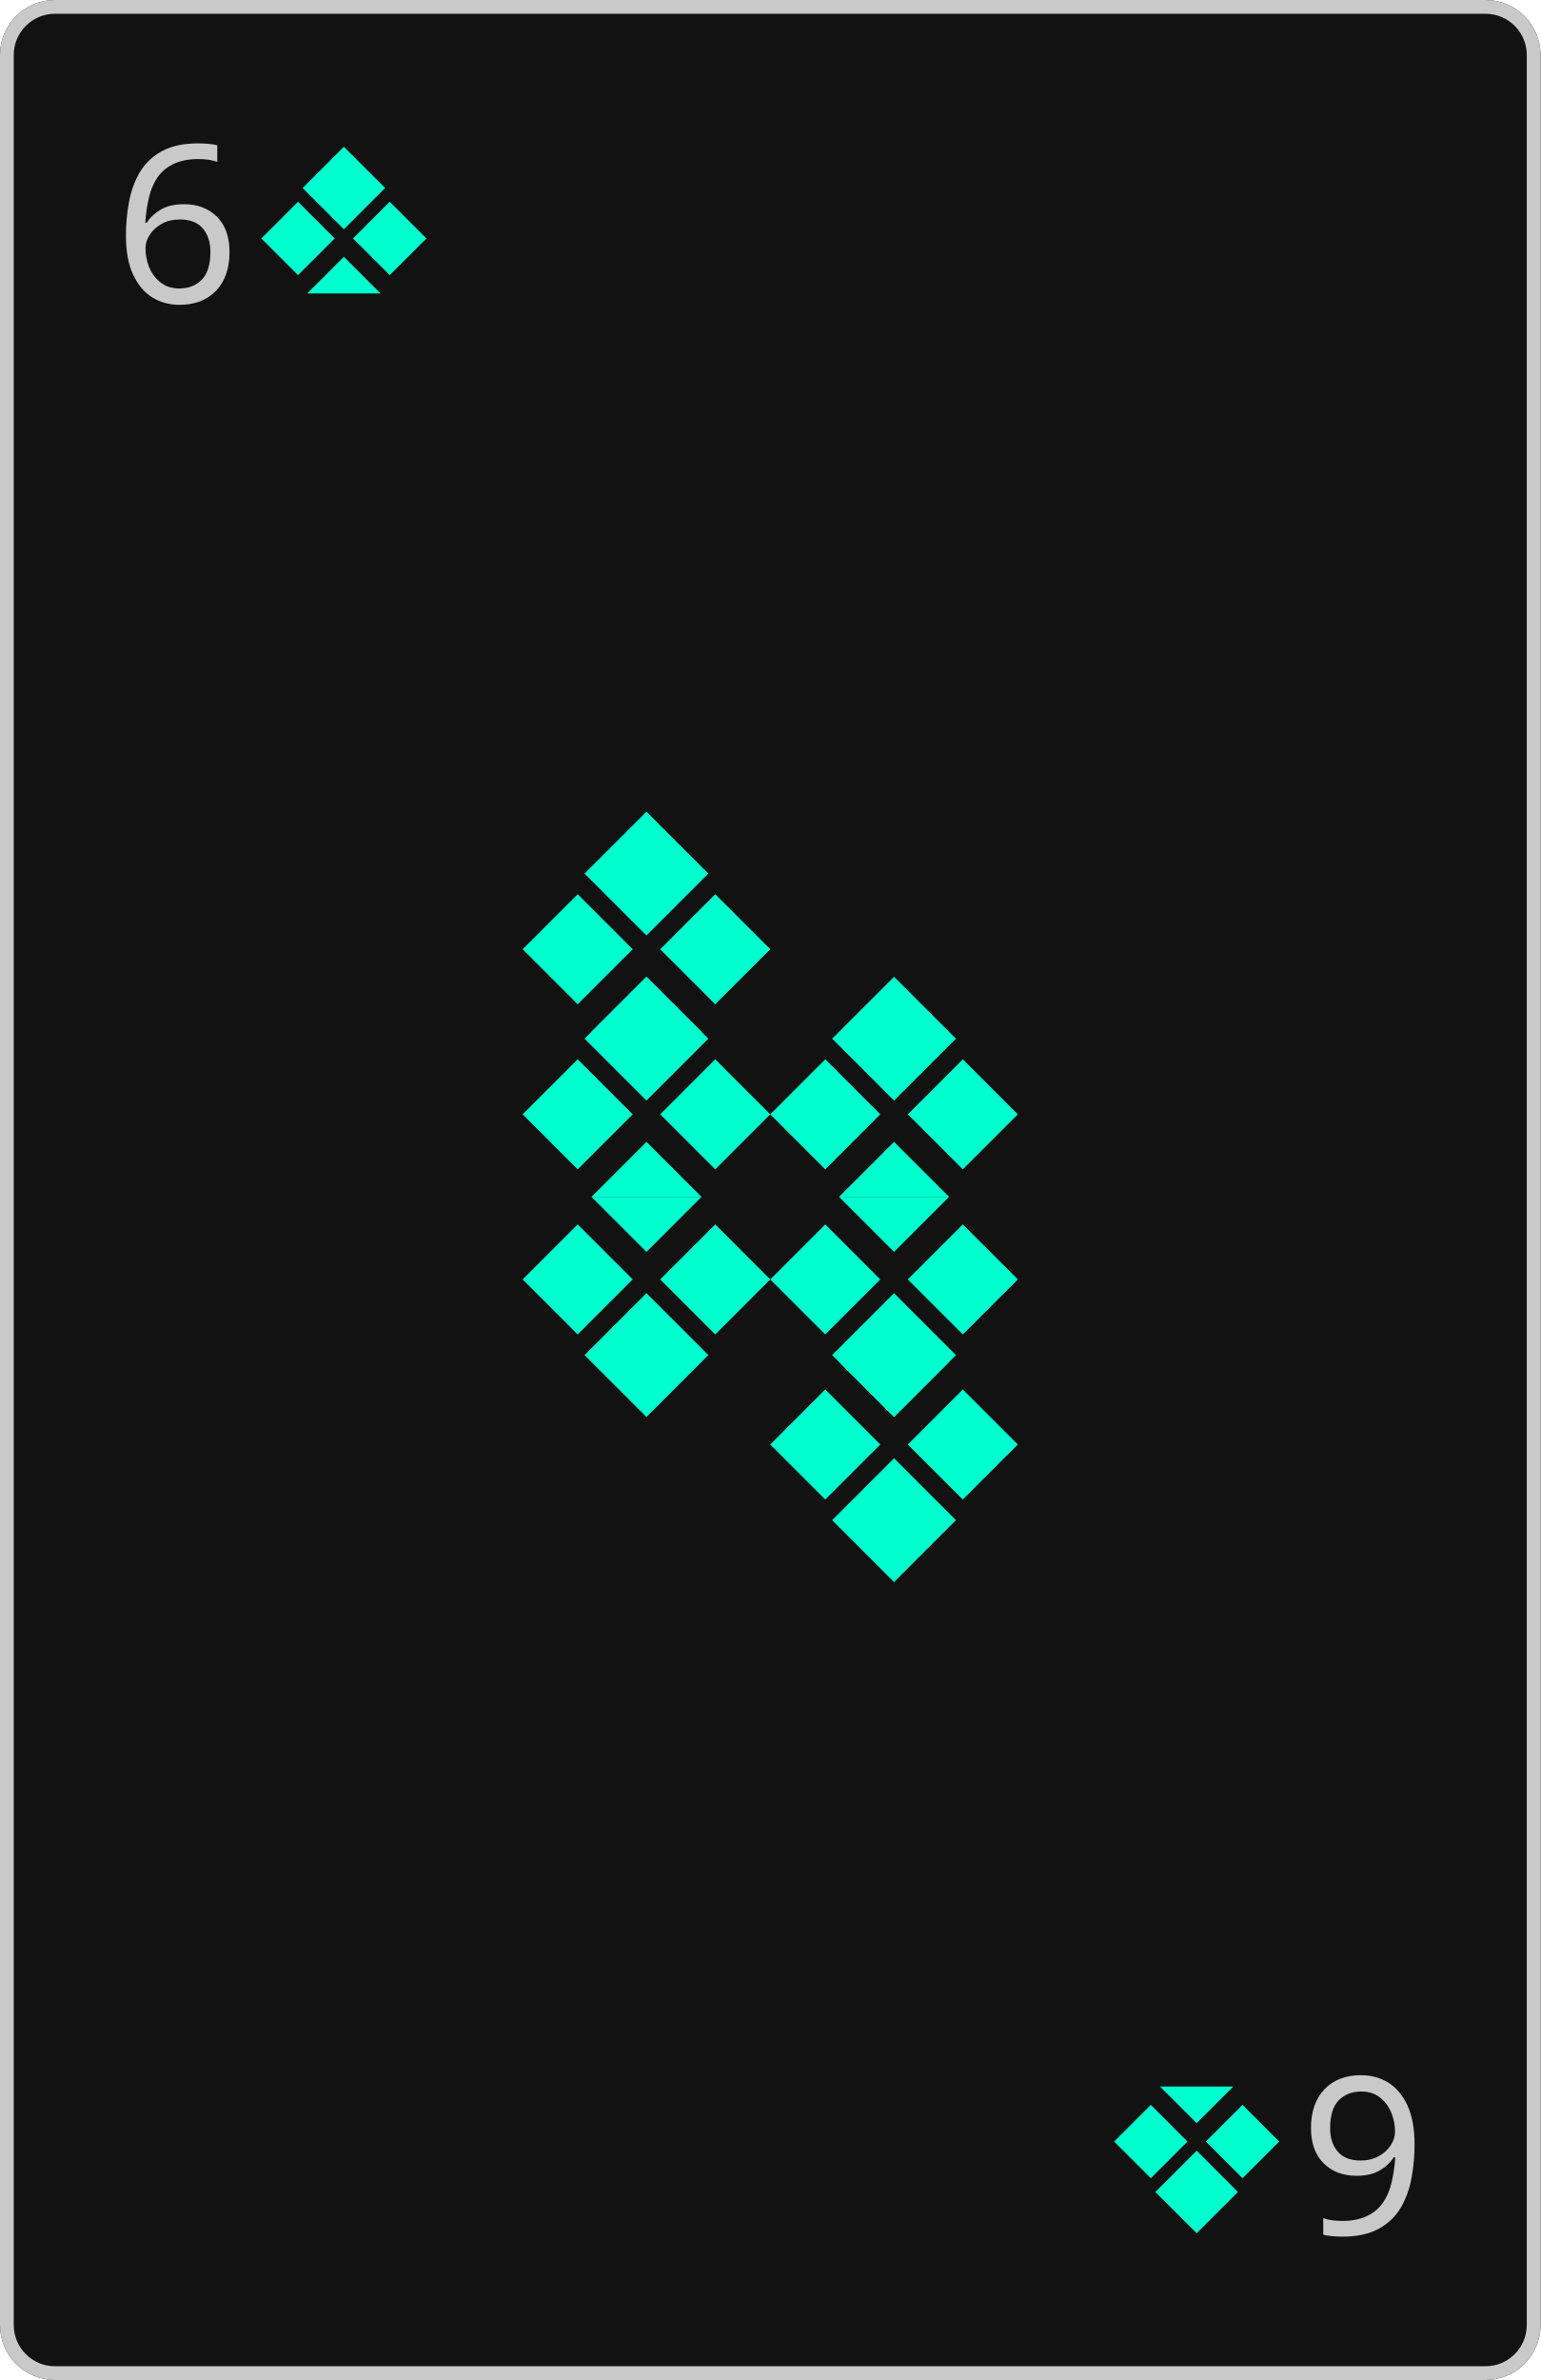
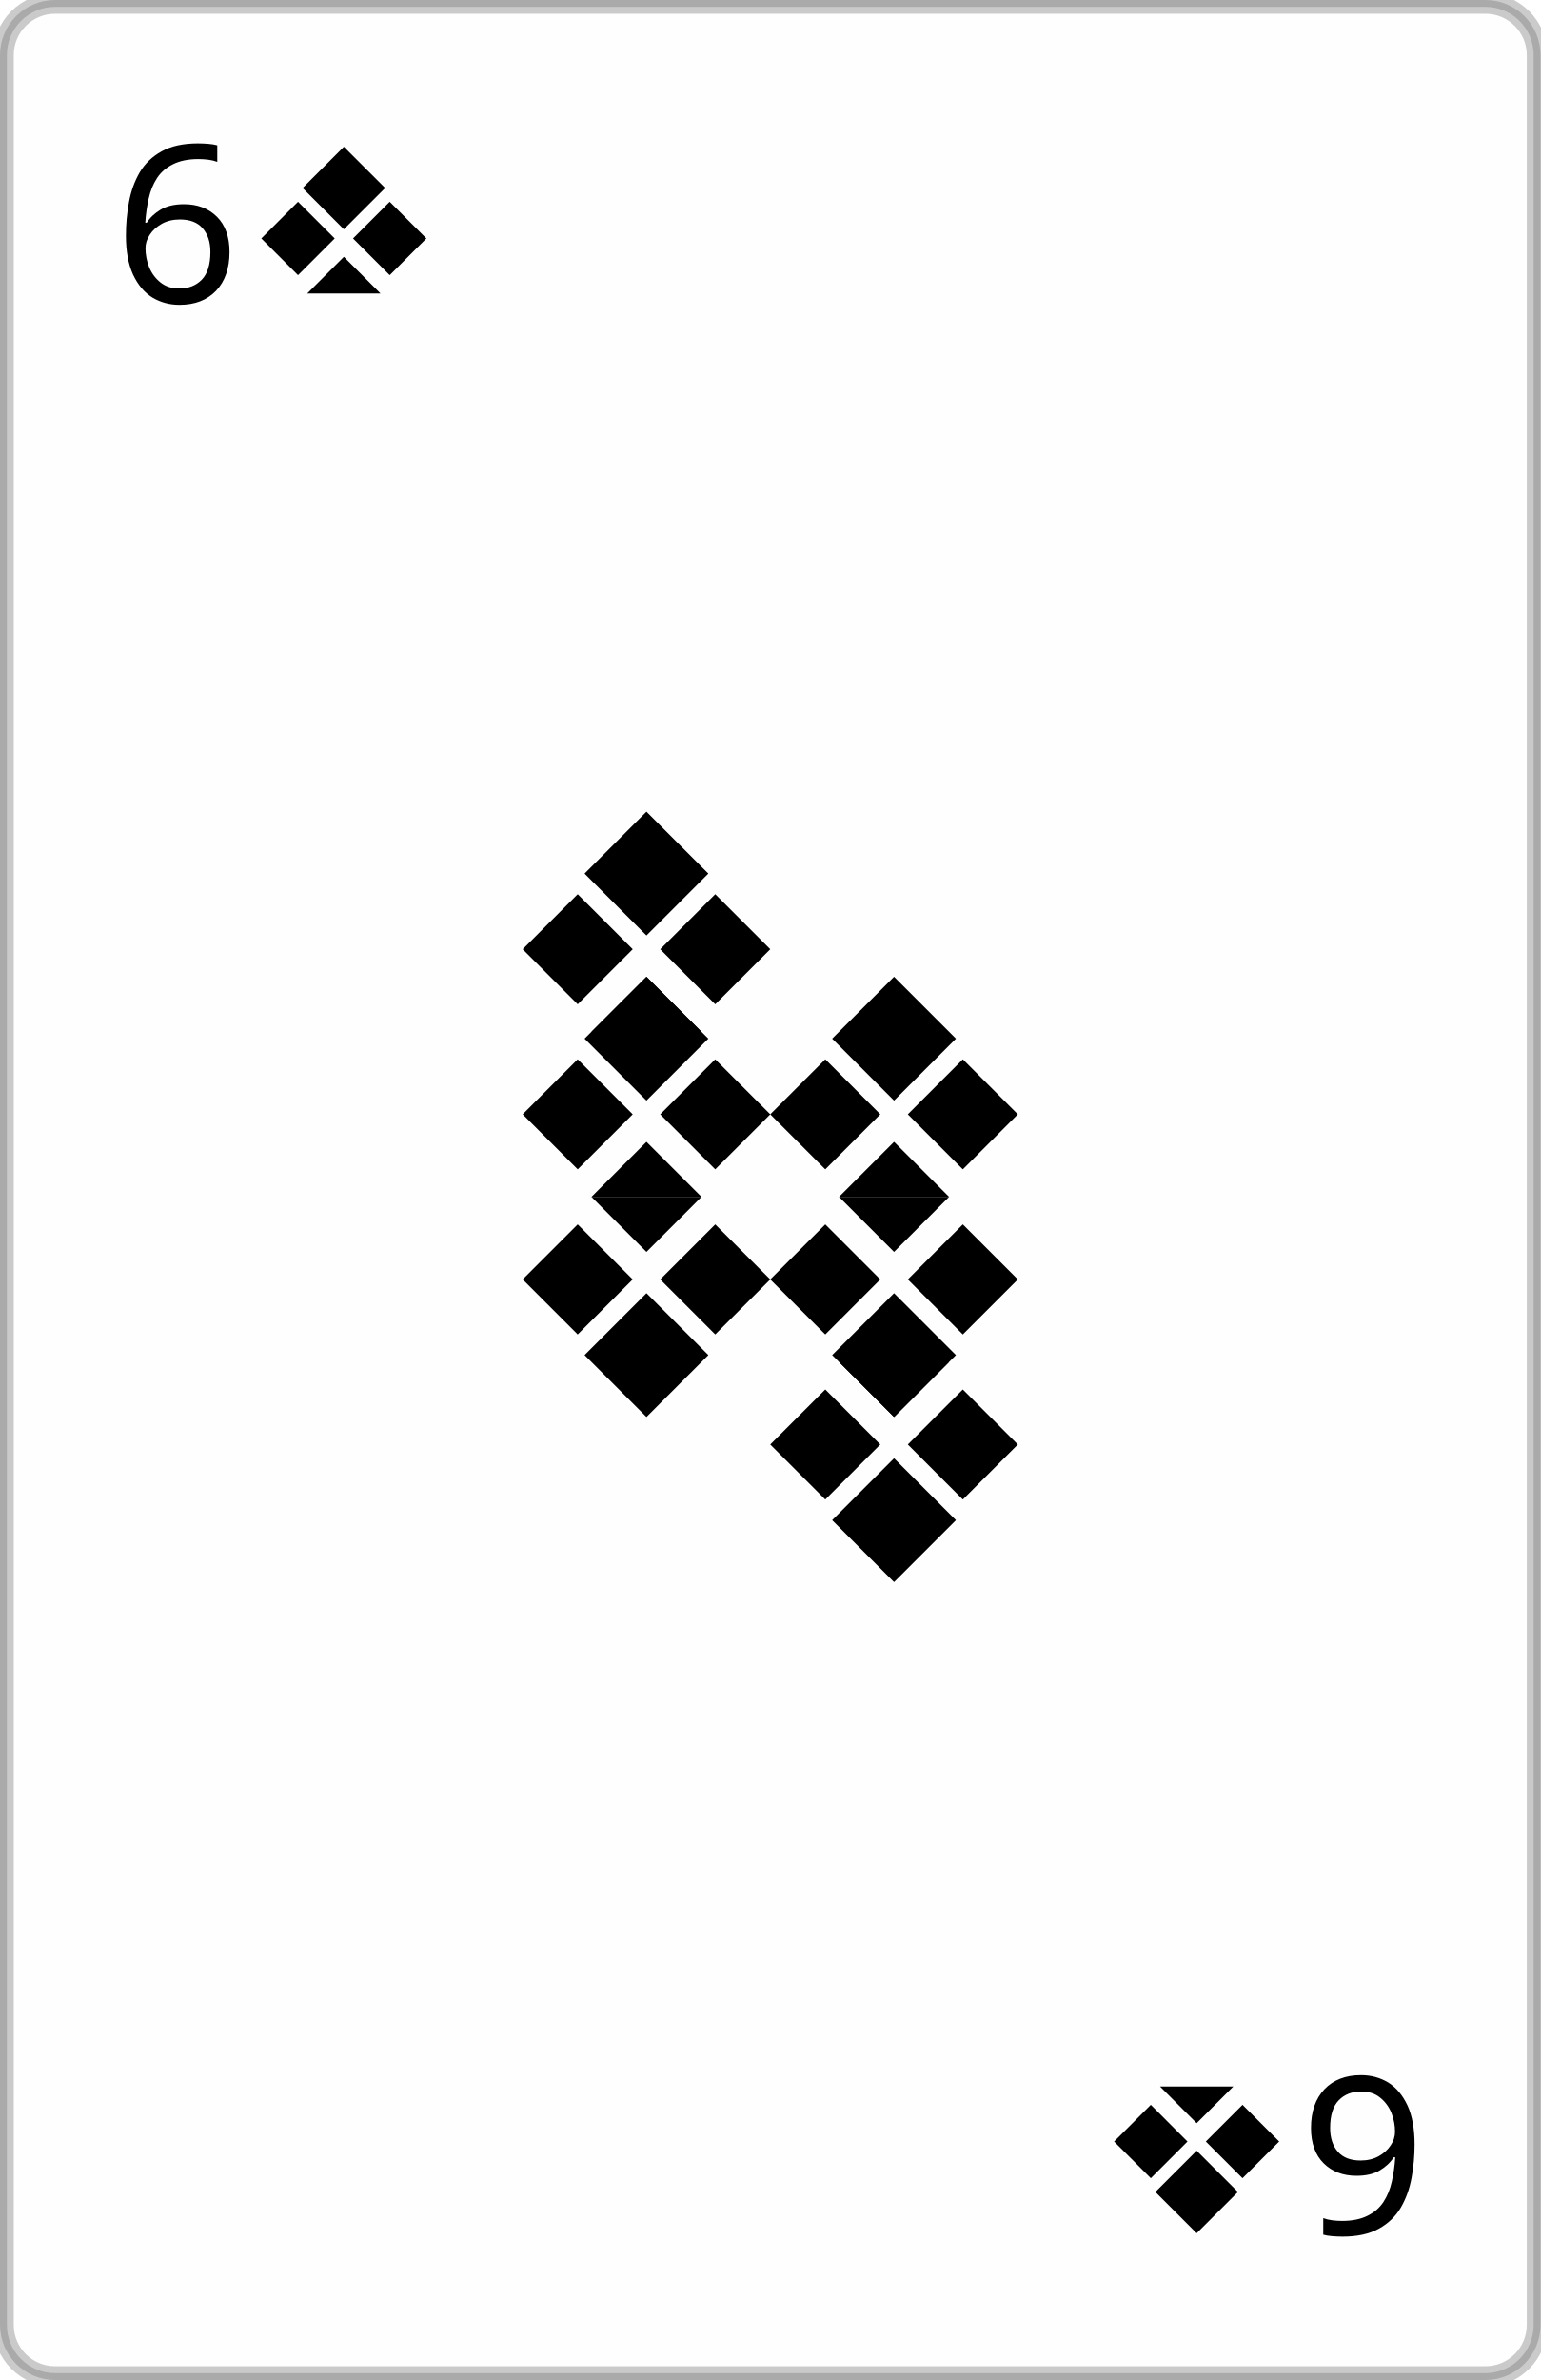
<svg xmlns="http://www.w3.org/2000/svg" width="112" height="173" viewBox="0 0 112 173">
  <defs>
-     <style>.a{fill:none;}.b{fill:#121212;stroke:#c9c9c9;stroke-linejoin:bevel;}.c{fill:#c9c9c9;font-size:16px;font-family:PTSans-Regular, PT Sans;}.d{clip-path:url(#a);}.e{fill:#00ffce;}.f{clip-path:url(#c);}.g{stroke:none;}</style>
+     <style>.a{fill:none;}.b{fill:#fefefe;stroke:#78787861;stroke-linejoin:bevel;}.c{fill:black;font-size:16px;font-family:PTSans-Regular, PT Sans;}.d{clip-path:url(#a);}.e{fill:black;}.f{clip-path:url(#c);}.g{stroke:#78787861;}</style>
    <clipPath id="a">
      <rect class="a" width="16" height="16" />
    </clipPath>
    <clipPath id="c">
      <rect class="a" width="24" height="24" />
    </clipPath>
  </defs>
  <g transform="translate(-615 -281)">
    <g transform="translate(423 219)">
      <g class="b" transform="translate(192 62)">
        <rect class="g" width="112" height="173" rx="4" />
        <rect class="a" x="0.5" y="0.5" width="111" height="172" rx="3.5" />
      </g>
      <text class="c" transform="translate(209 84)">
        <tspan x="-8.72" y="0">6</tspan>
      </text>
      <text class="c" transform="translate(287 213) rotate(180)">
        <tspan x="-8.72" y="0">6</tspan>
      </text>
    </g>
    <g transform="translate(-2 10)">
      <g class="d" transform="translate(634 279)">
        <rect class="e" width="4.243" height="4.243" transform="translate(5 5.667) rotate(-45)" />
        <rect class="e" width="3.771" height="3.771" transform="translate(2 9.333) rotate(-45)" />
        <rect class="e" width="3.771" height="3.771" transform="translate(8.667 9.333) rotate(-45)" />
        <path class="e" d="M133,338.667l-2.667,2.667h5.333Z" transform="translate(-125 -328)" />
        <rect class="a" width="16" height="16" />
      </g>
      <g class="d" transform="translate(712 436) rotate(180)">
        <rect class="e" width="4.243" height="4.243" transform="translate(5 5.667) rotate(-45)" />
        <rect class="e" width="3.771" height="3.771" transform="translate(2 9.333) rotate(-45)" />
        <rect class="e" width="3.771" height="3.771" transform="translate(8.667 9.333) rotate(-45)" />
        <path class="e" d="M133,338.667l-2.667,2.667h5.333Z" transform="translate(-125 -328)" />
        <rect class="a" width="16" height="16" />
      </g>
    </g>
    <g transform="translate(-1 -1)">
      <g class="f" transform="translate(651 337)">
        <rect class="e" width="6.364" height="6.364" transform="translate(7.5 8.5) rotate(-45)" />
        <rect class="e" width="5.657" height="5.657" transform="translate(3 14) rotate(-45)" />
        <rect class="e" width="5.657" height="5.657" transform="translate(13 14) rotate(-45)" />
        <path class="e" d="M146,306l-4,4h8Z" transform="translate(-134 -290)" />
        <rect class="a" width="24" height="24" />
      </g>
      <g class="f" transform="translate(651 349)">
        <rect class="e" width="6.364" height="6.364" transform="translate(7.5 8.5) rotate(-45)" />
        <rect class="e" width="5.657" height="5.657" transform="translate(3 14) rotate(-45)" />
        <rect class="e" width="5.657" height="5.657" transform="translate(13 14) rotate(-45)" />
        <path class="e" d="M146,306l-4,4h8Z" transform="translate(-134 -290)" />
        <rect class="a" width="24" height="24" />
      </g>
      <g class="f" transform="translate(669 349)">
        <rect class="e" width="6.364" height="6.364" transform="translate(7.5 8.5) rotate(-45)" />
        <rect class="e" width="5.657" height="5.657" transform="translate(3 14) rotate(-45)" />
        <rect class="e" width="5.657" height="5.657" transform="translate(13 14) rotate(-45)" />
        <path class="e" d="M146,306l-4,4h8Z" transform="translate(-134 -290)" />
        <rect class="a" width="24" height="24" />
      </g>
      <g class="f" transform="translate(693 401) rotate(180)">
        <rect class="e" width="6.364" height="6.364" transform="translate(7.5 8.5) rotate(-45)" />
        <rect class="e" width="5.657" height="5.657" transform="translate(3 14) rotate(-45)" />
        <rect class="e" width="5.657" height="5.657" transform="translate(13 14) rotate(-45)" />
        <path class="e" d="M146,306l-4,4h8Z" transform="translate(-134 -290)" />
        <rect class="a" width="24" height="24" />
      </g>
      <g class="f" transform="translate(675 389) rotate(180)">
        <rect class="e" width="6.364" height="6.364" transform="translate(7.5 8.5) rotate(-45)" />
        <rect class="e" width="5.657" height="5.657" transform="translate(3 14) rotate(-45)" />
        <rect class="e" width="5.657" height="5.657" transform="translate(13 14) rotate(-45)" />
        <path class="e" d="M146,306l-4,4h8Z" transform="translate(-134 -290)" />
        <rect class="a" width="24" height="24" />
      </g>
      <g class="f" transform="translate(693 389) rotate(180)">
        <rect class="e" width="6.364" height="6.364" transform="translate(7.5 8.5) rotate(-45)" />
        <rect class="e" width="5.657" height="5.657" transform="translate(3 14) rotate(-45)" />
        <rect class="e" width="5.657" height="5.657" transform="translate(13 14) rotate(-45)" />
        <path class="e" d="M146,306l-4,4h8Z" transform="translate(-134 -290)" />
        <rect class="a" width="24" height="24" />
      </g>
    </g>
  </g>
</svg>
